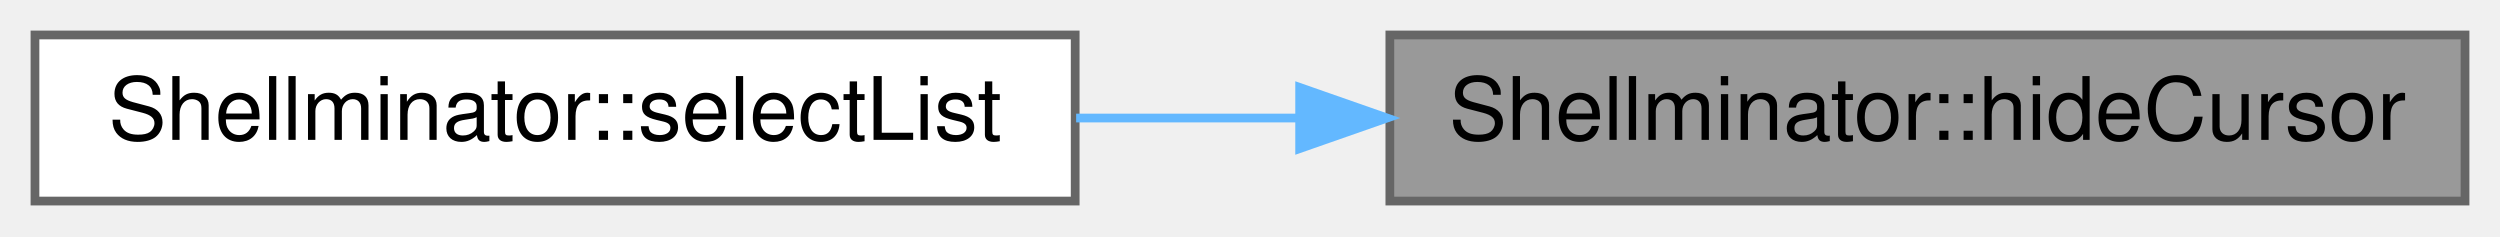
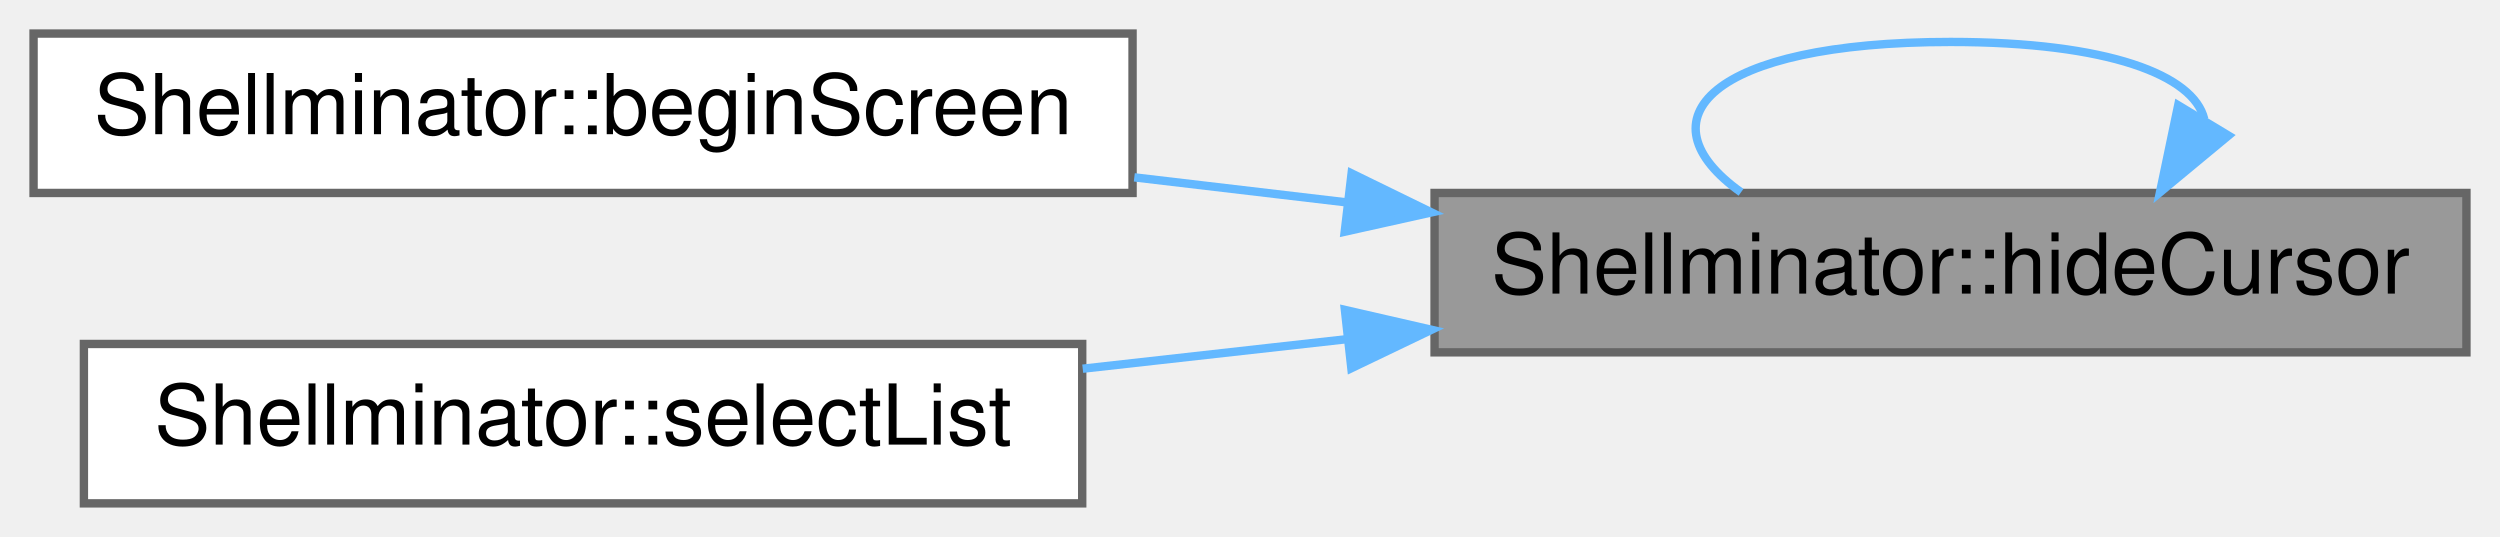
- <svg xmlns="http://www.w3.org/2000/svg" xmlns:xlink="http://www.w3.org/1999/xlink" width="286pt" height="27pt" viewBox="0.00 0.00 286.00 27.00">
-   <g id="graph0" class="graph" transform="scale(1 1) rotate(0) translate(4 23)">
+ <svg xmlns="http://www.w3.org/2000/svg" xmlns:xlink="http://www.w3.org/1999/xlink" width="298pt" height="64pt" viewBox="0.00 0.00 298.00 64.00">
+   <g id="graph0" class="graph" transform="scale(1 1) rotate(0) translate(4 60)">
    <g id="node1" class="node">
      <g id="a_node1">
-         <a xlink:title=" ">
-           <polygon fill="#999999" stroke="#666666" points="278,-19 155,-19 155,0 278,0 278,-19" />
-           <text text-anchor="middle" x="216.5" y="-7" font-family="Helvetica,sans-Serif" font-size="10.00">Shellminator::hideCursor</text>
+         <a xlink:title="Hide the cursor.">
+           <polygon fill="#999999" stroke="#666666" points="290,-37 167,-37 167,-18 290,-18 290,-37" />
+           <text text-anchor="middle" x="228.5" y="-25" font-family="Helvetica,sans-Serif" font-size="10.00">Shellminator::hideCursor</text>
        </a>
      </g>
    </g>
+     <g id="edge2" class="edge">
+       <path fill="none" stroke="#63b8ff" d="M258.74,-45.82C257.48,-51.01 247.4,-55 228.5,-55 199.71,-55 191.38,-45.73 203.53,-37.08" />
+       <polygon fill="#63b8ff" stroke="#63b8ff" points="261.63,-43.84 253.47,-37.08 255.64,-47.45 261.63,-43.84" />
+     </g>
    <g id="node2" class="node">
      <g id="a_node2">
-         <a xlink:href="class_shellminator.html#abda51506ee9282323c3365bcb8d8a7cd" target="_top" xlink:title="Select list.">
-           <polygon fill="white" stroke="#666666" points="119,-19 0,-19 0,0 119,0 119,-19" />
-           <text text-anchor="middle" x="59.5" y="-7" font-family="Helvetica,sans-Serif" font-size="10.00">Shellminator::selectList</text>
+         <a xlink:href="class_shellminator.html#afb9fb0cea8cbfb13d5457dd88e5ce4b2" target="_top" xlink:title="Register Screen object to draw.">
+           <polygon fill="white" stroke="#666666" points="131,-56 0,-56 0,-37 131,-37 131,-56" />
+           <text text-anchor="middle" x="65.5" y="-44" font-family="Helvetica,sans-Serif" font-size="10.00">Shellminator::beginScreen</text>
        </a>
      </g>
    </g>
    <g id="edge1" class="edge">
-       <path fill="none" stroke="#63b8ff" d="M144.43,-9.5C135.96,-9.5 127.38,-9.5 119.11,-9.5" />
-       <polygon fill="#63b8ff" stroke="#63b8ff" points="144.68,-13 154.68,-9.5 144.68,-6 144.68,-13" />
+       <path fill="none" stroke="#63b8ff" d="M156.47,-35.88C148.07,-36.87 139.52,-37.88 131.21,-38.86" />
+       <polygon fill="#63b8ff" stroke="#63b8ff" points="157.11,-39.33 166.63,-34.68 156.29,-32.38 157.11,-39.33" />
+     </g>
+     <g id="node3" class="node">
+       <g id="a_node3">
+         <a xlink:href="class_shellminator.html#abda51506ee9282323c3365bcb8d8a7cd" target="_top" xlink:title="Select list.">
+           <polygon fill="white" stroke="#666666" points="125,-19 6,-19 6,0 125,0 125,-19" />
+           <text text-anchor="middle" x="65.5" y="-7" font-family="Helvetica,sans-Serif" font-size="10.00">Shellminator::selectList</text>
+         </a>
+       </g>
+     </g>
+     <g id="edge3" class="edge">
+       <path fill="none" stroke="#63b8ff" d="M156.62,-19.58C146.07,-18.4 135.31,-17.19 125.06,-16.05" />
+       <polygon fill="#63b8ff" stroke="#63b8ff" points="156.31,-23.06 166.63,-20.69 157.08,-16.11 156.31,-23.06" />
    </g>
  </g>
</svg>
